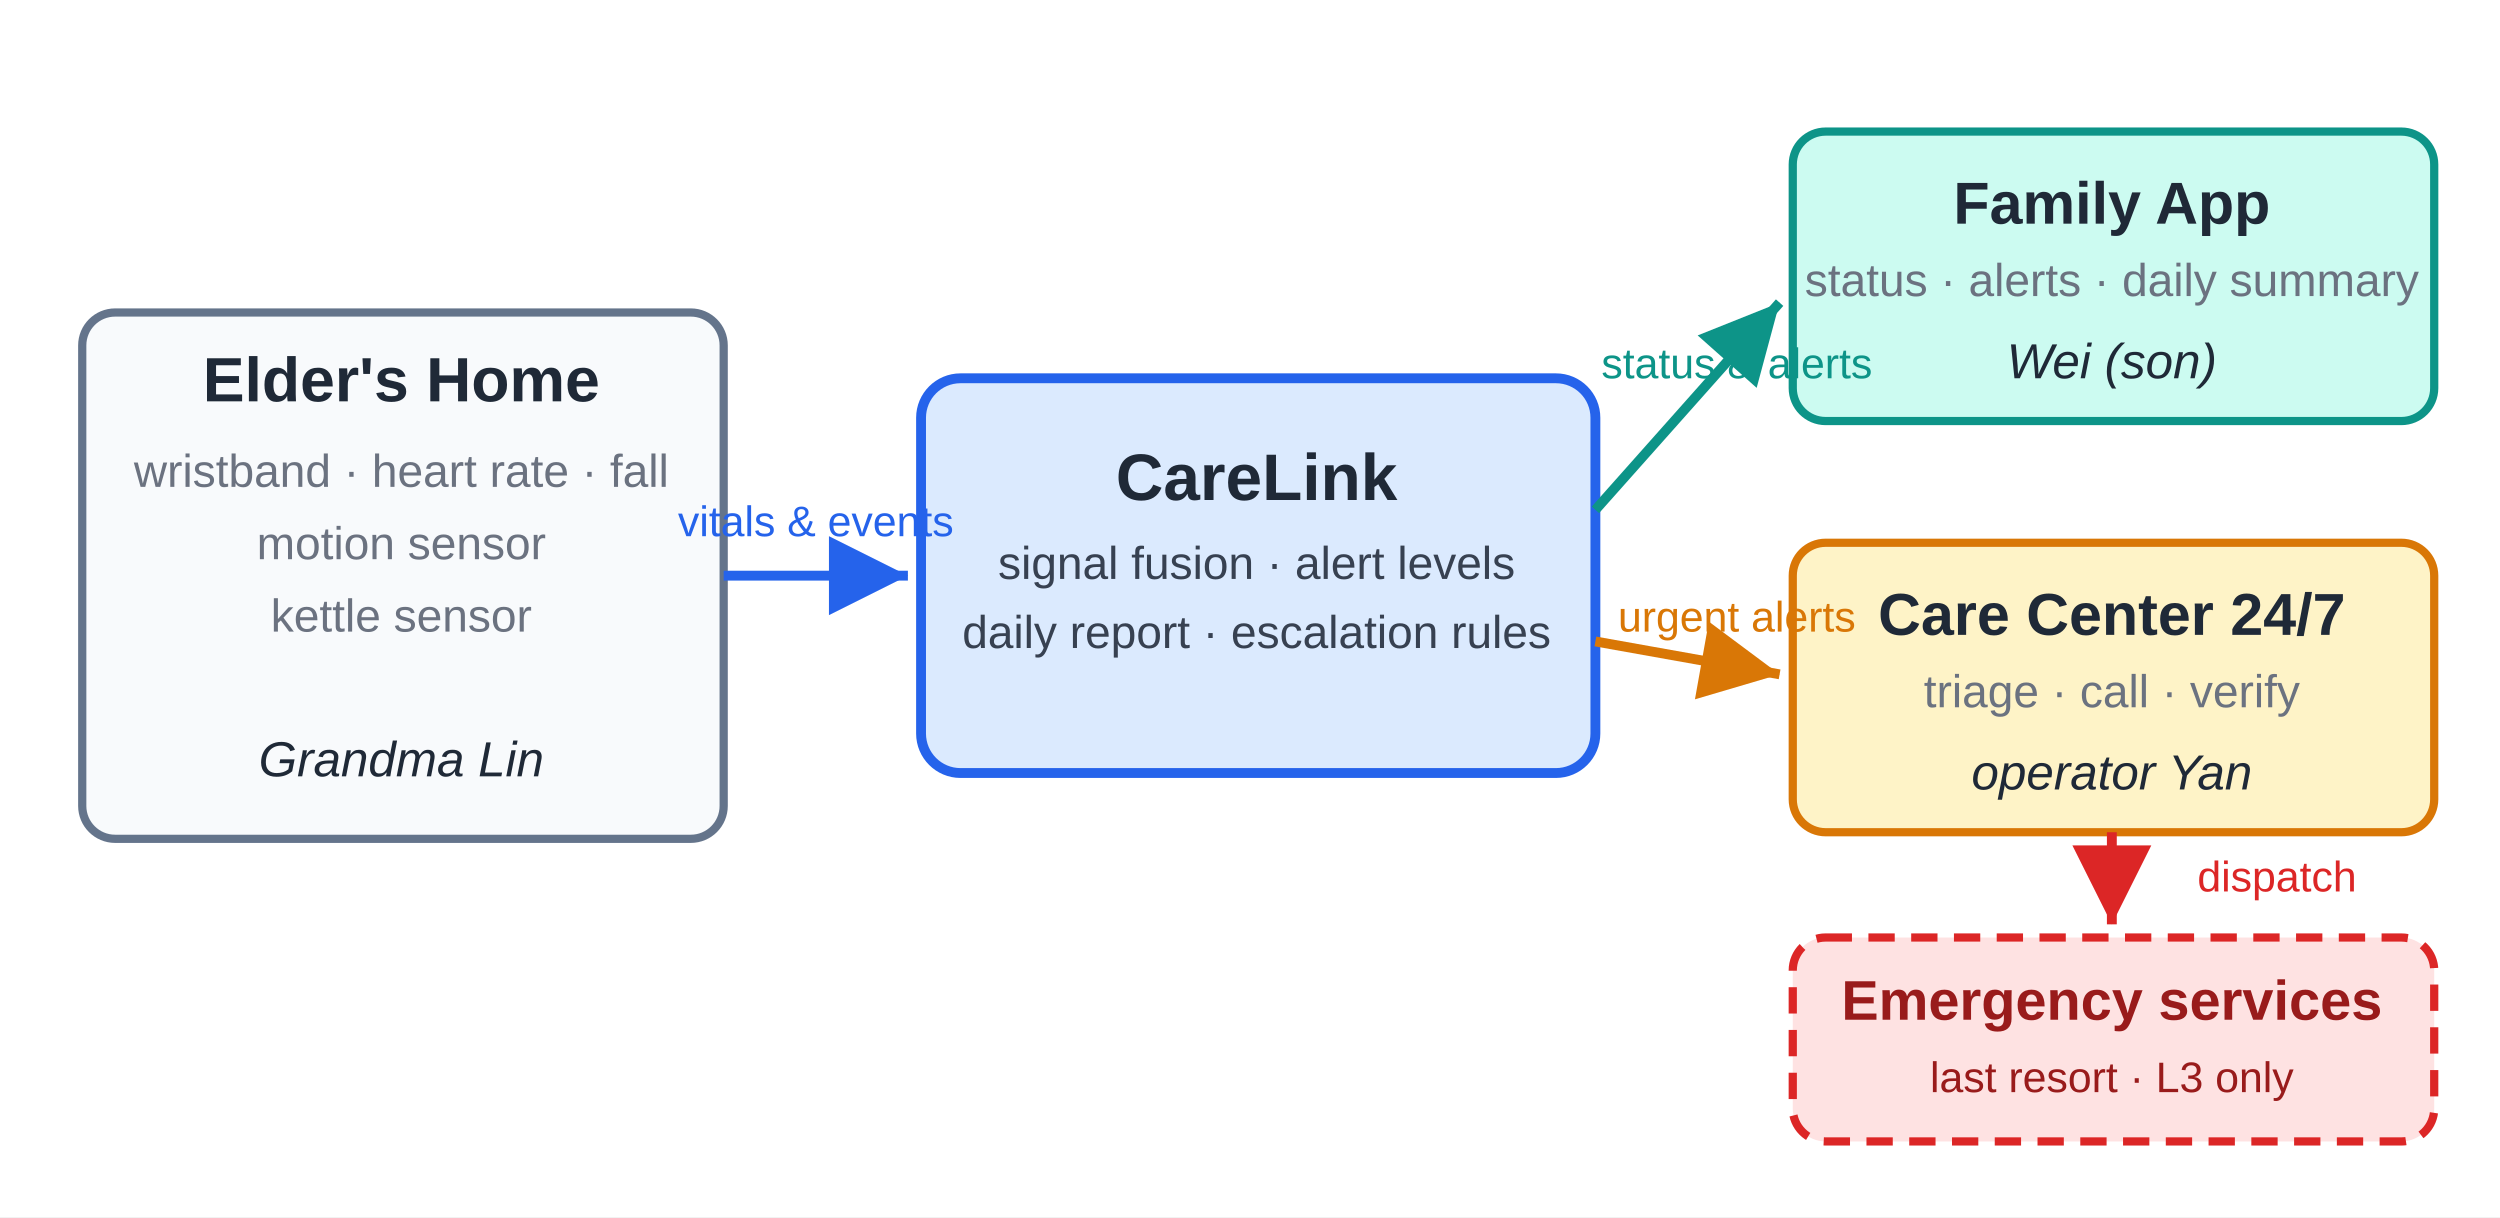
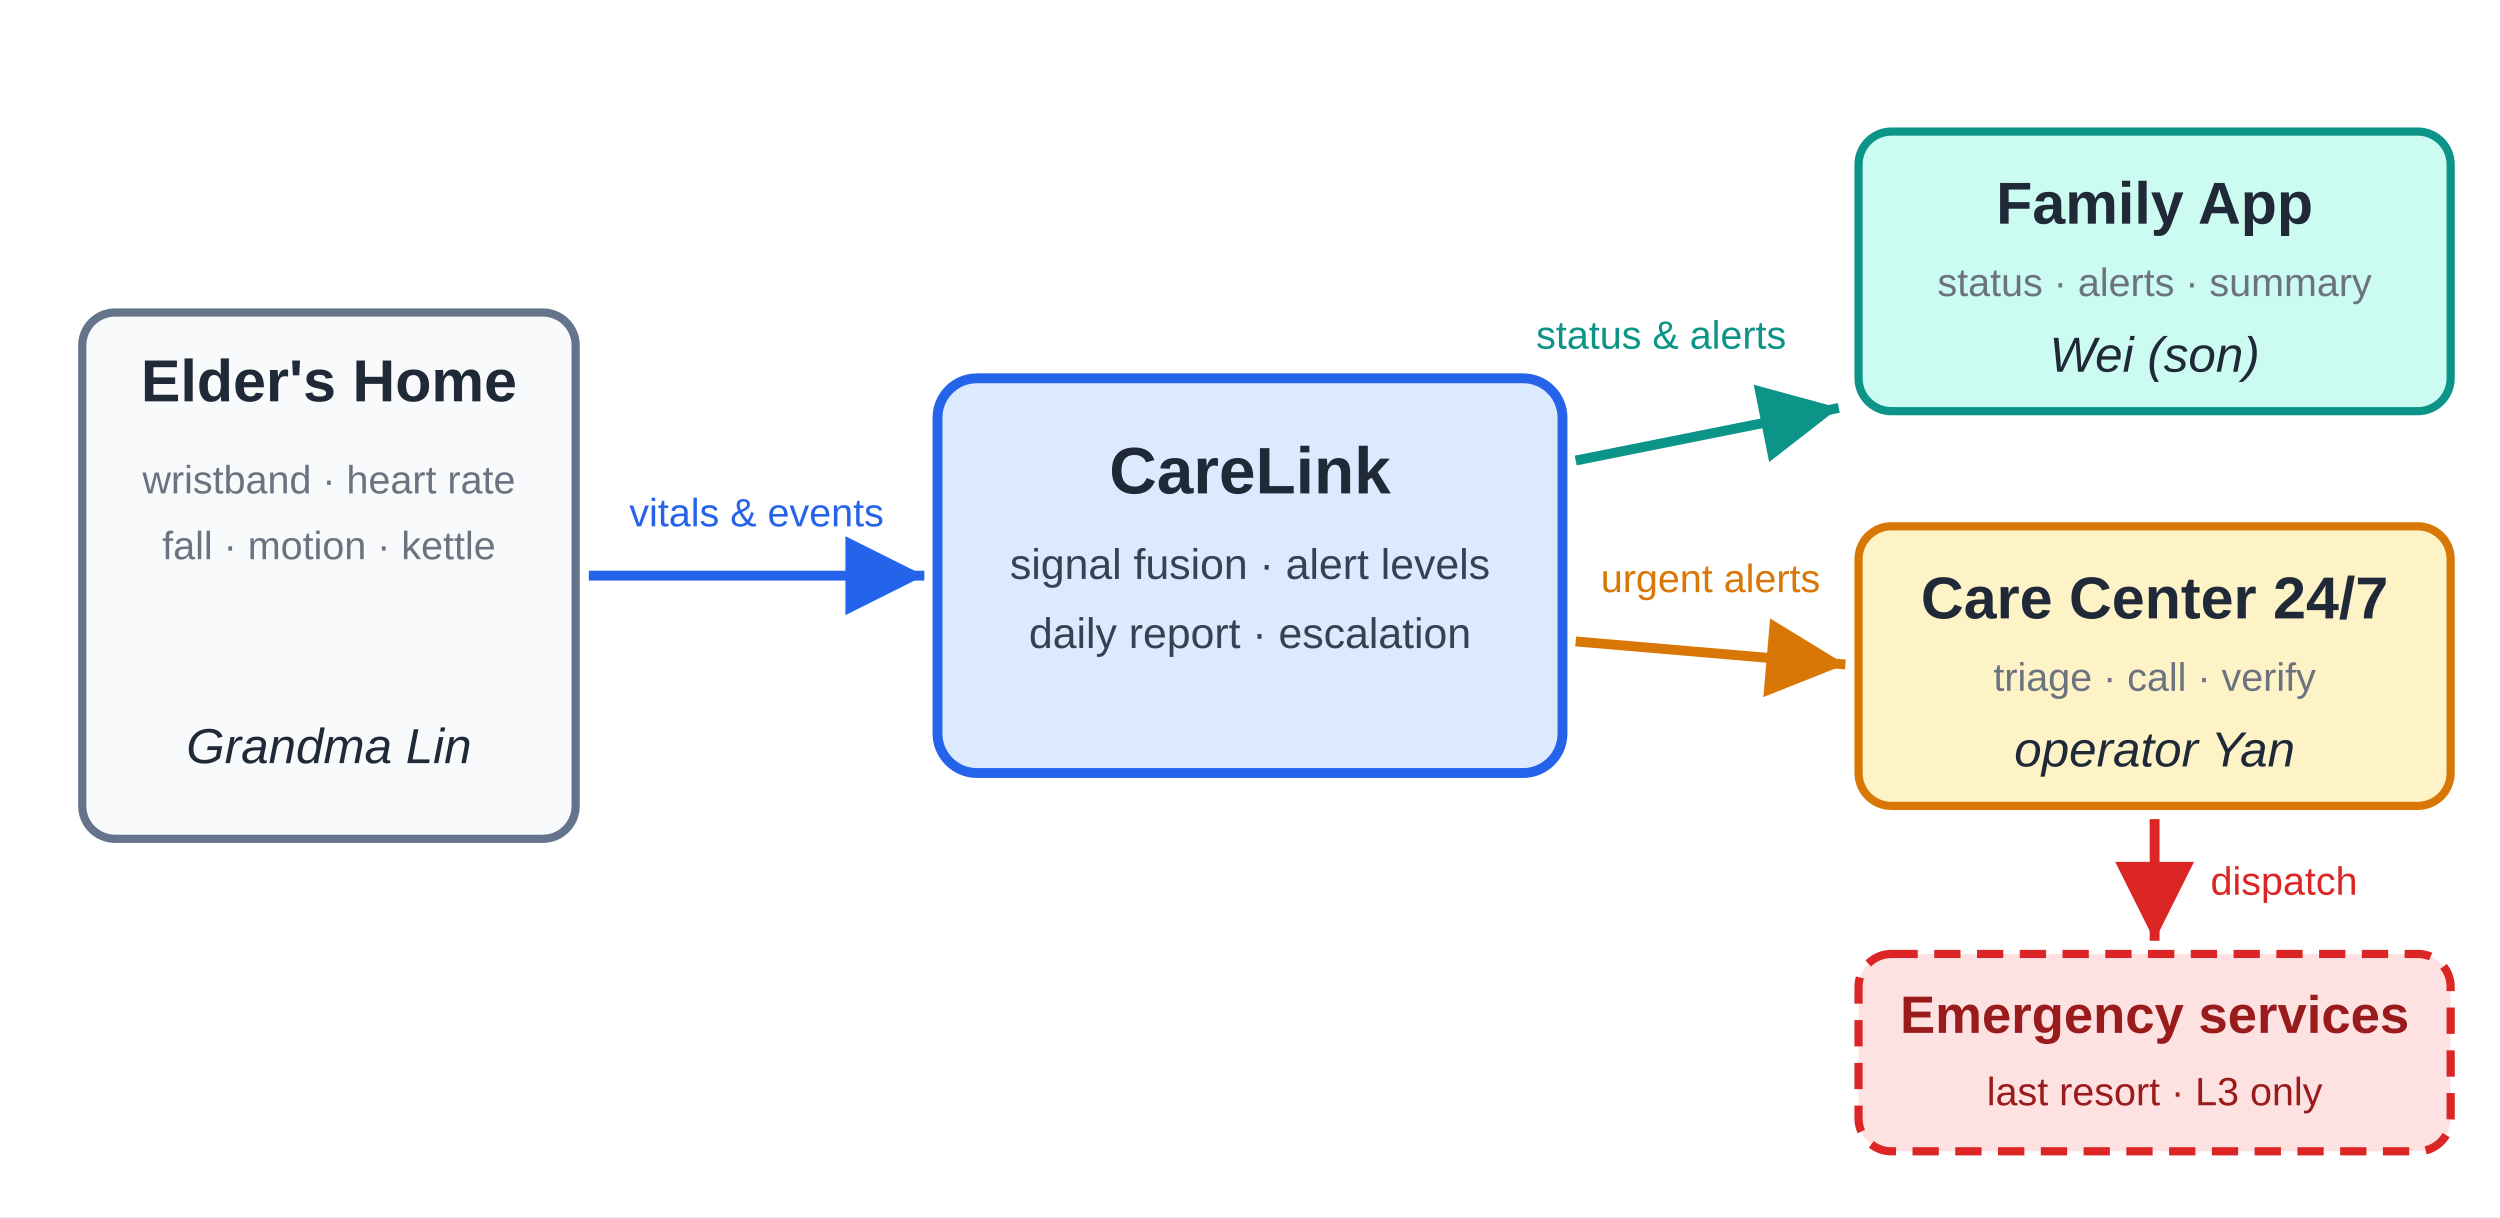
<svg xmlns="http://www.w3.org/2000/svg" viewBox="0 0 760 370" font-family="Arial">
  <rect width="100%" height="100%" fill="#FFFFFF" />
  <defs>
    <marker id="b" markerWidth="10" markerHeight="10" refX="8" refY="4" orient="auto">
      <path d="M0,0 L8,4 L0,8 Z" fill="#2563EB" />
    </marker>
    <marker id="t" markerWidth="10" markerHeight="10" refX="8" refY="4" orient="auto">
      <path d="M0,0 L8,4 L0,8 Z" fill="#0D9488" />
    </marker>
    <marker id="a" markerWidth="10" markerHeight="10" refX="8" refY="4" orient="auto">
      <path d="M0,0 L8,4 L0,8 Z" fill="#D97706" />
    </marker>
    <marker id="r" markerWidth="10" markerHeight="10" refX="8" refY="4" orient="auto">
      <path d="M0,0 L8,4 L0,8 Z" fill="#DC2626" />
    </marker>
  </defs>
-   <rect x="25" y="95" width="195" height="160" rx="10" fill="#F8FAFC" stroke="#64748B" stroke-width="2.5" />
-   <text x="122" y="122" text-anchor="middle" font-size="19" font-weight="bold" fill="#1F2937">Elder's Home</text>
-   <text x="122" y="148" text-anchor="middle" font-size="14" fill="#6B7280">wristband · heart rate · fall</text>
-   <text x="122" y="170" text-anchor="middle" font-size="14" fill="#6B7280">motion sensor</text>
-   <text x="122" y="192" text-anchor="middle" font-size="14" fill="#6B7280">kettle sensor</text>
-   <text x="122" y="236" text-anchor="middle" font-size="15" font-style="italic" fill="#1F2937">Grandma Lin</text>
-   <rect x="280" y="115" width="205" height="120" rx="12" fill="#DBEAFE" stroke="#2563EB" stroke-width="3" />
-   <text x="382" y="152" text-anchor="middle" font-size="20" font-weight="bold" fill="#1F2937">CareLink</text>
-   <text x="382" y="176" text-anchor="middle" font-size="14" fill="#374151">signal fusion · alert levels</text>
-   <text x="382" y="197" text-anchor="middle" font-size="14" fill="#374151">daily report · escalation rules</text>
-   <rect x="545" y="40" width="195" height="88" rx="10" fill="#CCFBF1" stroke="#0D9488" stroke-width="2.5" />
-   <text x="642" y="68" text-anchor="middle" font-size="18" font-weight="bold" fill="#1F2937">Family App</text>
-   <text x="642" y="90" text-anchor="middle" font-size="14" fill="#6B7280">status · alerts · daily summary</text>
-   <text x="642" y="115" text-anchor="middle" font-size="15" font-style="italic" fill="#1F2937">Wei (son)</text>
-   <rect x="545" y="165" width="195" height="88" rx="10" fill="#FEF3C7" stroke="#D97706" stroke-width="2.5" />
-   <text x="642" y="193" text-anchor="middle" font-size="18" font-weight="bold" fill="#1F2937">Care Center 24/7</text>
-   <text x="642" y="215" text-anchor="middle" font-size="14" fill="#6B7280">triage · call · verify</text>
-   <text x="642" y="240" text-anchor="middle" font-size="15" font-style="italic" fill="#1F2937">operator Yan</text>
-   <rect x="545" y="285" width="195" height="62" rx="10" fill="#FEE2E2" stroke="#DC2626" stroke-width="2.5" stroke-dasharray="8 5" />
-   <text x="642" y="310" text-anchor="middle" font-size="17" font-weight="bold" fill="#991B1B">Emergency services</text>
-   <text x="642" y="332" text-anchor="middle" font-size="13" fill="#991B1B">last resort · L3 only</text>
-   <line x1="220" y1="175" x2="276" y2="175" stroke="#2563EB" stroke-width="3" marker-end="url(#b)" />
-   <text x="248" y="163" text-anchor="middle" font-size="13" fill="#2563EB">vitals &amp; events</text>
-   <line x1="485" y1="155" x2="541" y2="92" stroke="#0D9488" stroke-width="3" marker-end="url(#t)" />
-   <text x="528" y="115" text-anchor="middle" font-size="13" fill="#0D9488">status &amp; alerts</text>
-   <line x1="485" y1="195" x2="541" y2="205" stroke="#D97706" stroke-width="3" marker-end="url(#a)" />
-   <text x="528" y="192" text-anchor="middle" font-size="13" fill="#D97706">urgent alerts</text>
-   <line x1="642" y1="253" x2="642" y2="281" stroke="#DC2626" stroke-width="3" marker-end="url(#r)" />
-   <text x="668" y="271" font-size="13" fill="#DC2626">dispatch</text>
+   <rect x="25" y="95" width="150" height="160" rx="10" fill="#F8FAFC" stroke="#64748B" stroke-width="2.5" />
+   <text x="100" y="122" text-anchor="middle" font-size="18" font-weight="bold" fill="#1F2937">Elder's Home</text>
+   <text x="100" y="150" text-anchor="middle" font-size="12" fill="#6B7280">wristband · heart rate</text>
+   <text x="100" y="170" text-anchor="middle" font-size="12" fill="#6B7280">fall · motion · kettle</text>
+   <text x="100" y="232" text-anchor="middle" font-size="15" font-style="italic" fill="#1F2937">Grandma Lin</text>
+   <rect x="285" y="115" width="190" height="120" rx="12" fill="#DBEAFE" stroke="#2563EB" stroke-width="3" />
+   <text x="380" y="150" text-anchor="middle" font-size="20" font-weight="bold" fill="#1F2937">CareLink</text>
+   <text x="380" y="176" text-anchor="middle" font-size="13" fill="#374151">signal fusion · alert levels</text>
+   <text x="380" y="197" text-anchor="middle" font-size="13" fill="#374151">daily report · escalation</text>
+   <rect x="565" y="40" width="180" height="85" rx="10" fill="#CCFBF1" stroke="#0D9488" stroke-width="2.5" />
+   <text x="655" y="68" text-anchor="middle" font-size="18" font-weight="bold" fill="#1F2937">Family App</text>
+   <text x="655" y="90" text-anchor="middle" font-size="12" fill="#6B7280">status · alerts · summary</text>
+   <text x="655" y="113" text-anchor="middle" font-size="15" font-style="italic" fill="#1F2937">Wei (son)</text>
+   <rect x="565" y="160" width="180" height="85" rx="10" fill="#FEF3C7" stroke="#D97706" stroke-width="2.5" />
+   <text x="655" y="188" text-anchor="middle" font-size="18" font-weight="bold" fill="#1F2937">Care Center 24/7</text>
+   <text x="655" y="210" text-anchor="middle" font-size="12" fill="#6B7280">triage · call · verify</text>
+   <text x="655" y="233" text-anchor="middle" font-size="15" font-style="italic" fill="#1F2937">operator Yan</text>
+   <rect x="565" y="290" width="180" height="60" rx="10" fill="#FEE2E2" stroke="#DC2626" stroke-width="2.5" stroke-dasharray="8 5" />
+   <text x="655" y="314" text-anchor="middle" font-size="16" font-weight="bold" fill="#991B1B">Emergency services</text>
+   <text x="655" y="336" text-anchor="middle" font-size="12" fill="#991B1B">last resort · L3 only</text>
+   <line x1="179" y1="175" x2="281" y2="175" stroke="#2563EB" stroke-width="3" marker-end="url(#b)" />
+   <text x="230" y="160" text-anchor="middle" font-size="12" fill="#2563EB">vitals &amp; events</text>
+   <line x1="479" y1="140" x2="559" y2="124" stroke="#0D9488" stroke-width="3" marker-end="url(#t)" />
+   <text x="505" y="106" text-anchor="middle" font-size="12" fill="#0D9488">status &amp; alerts</text>
+   <line x1="479" y1="195" x2="561" y2="202" stroke="#D97706" stroke-width="3" marker-end="url(#a)" />
+   <text x="520" y="180" text-anchor="middle" font-size="12" fill="#D97706">urgent alerts</text>
+   <line x1="655" y1="249" x2="655" y2="286" stroke="#DC2626" stroke-width="3" marker-end="url(#r)" />
+   <text x="672" y="272" font-size="12" fill="#DC2626">dispatch</text>
</svg>
